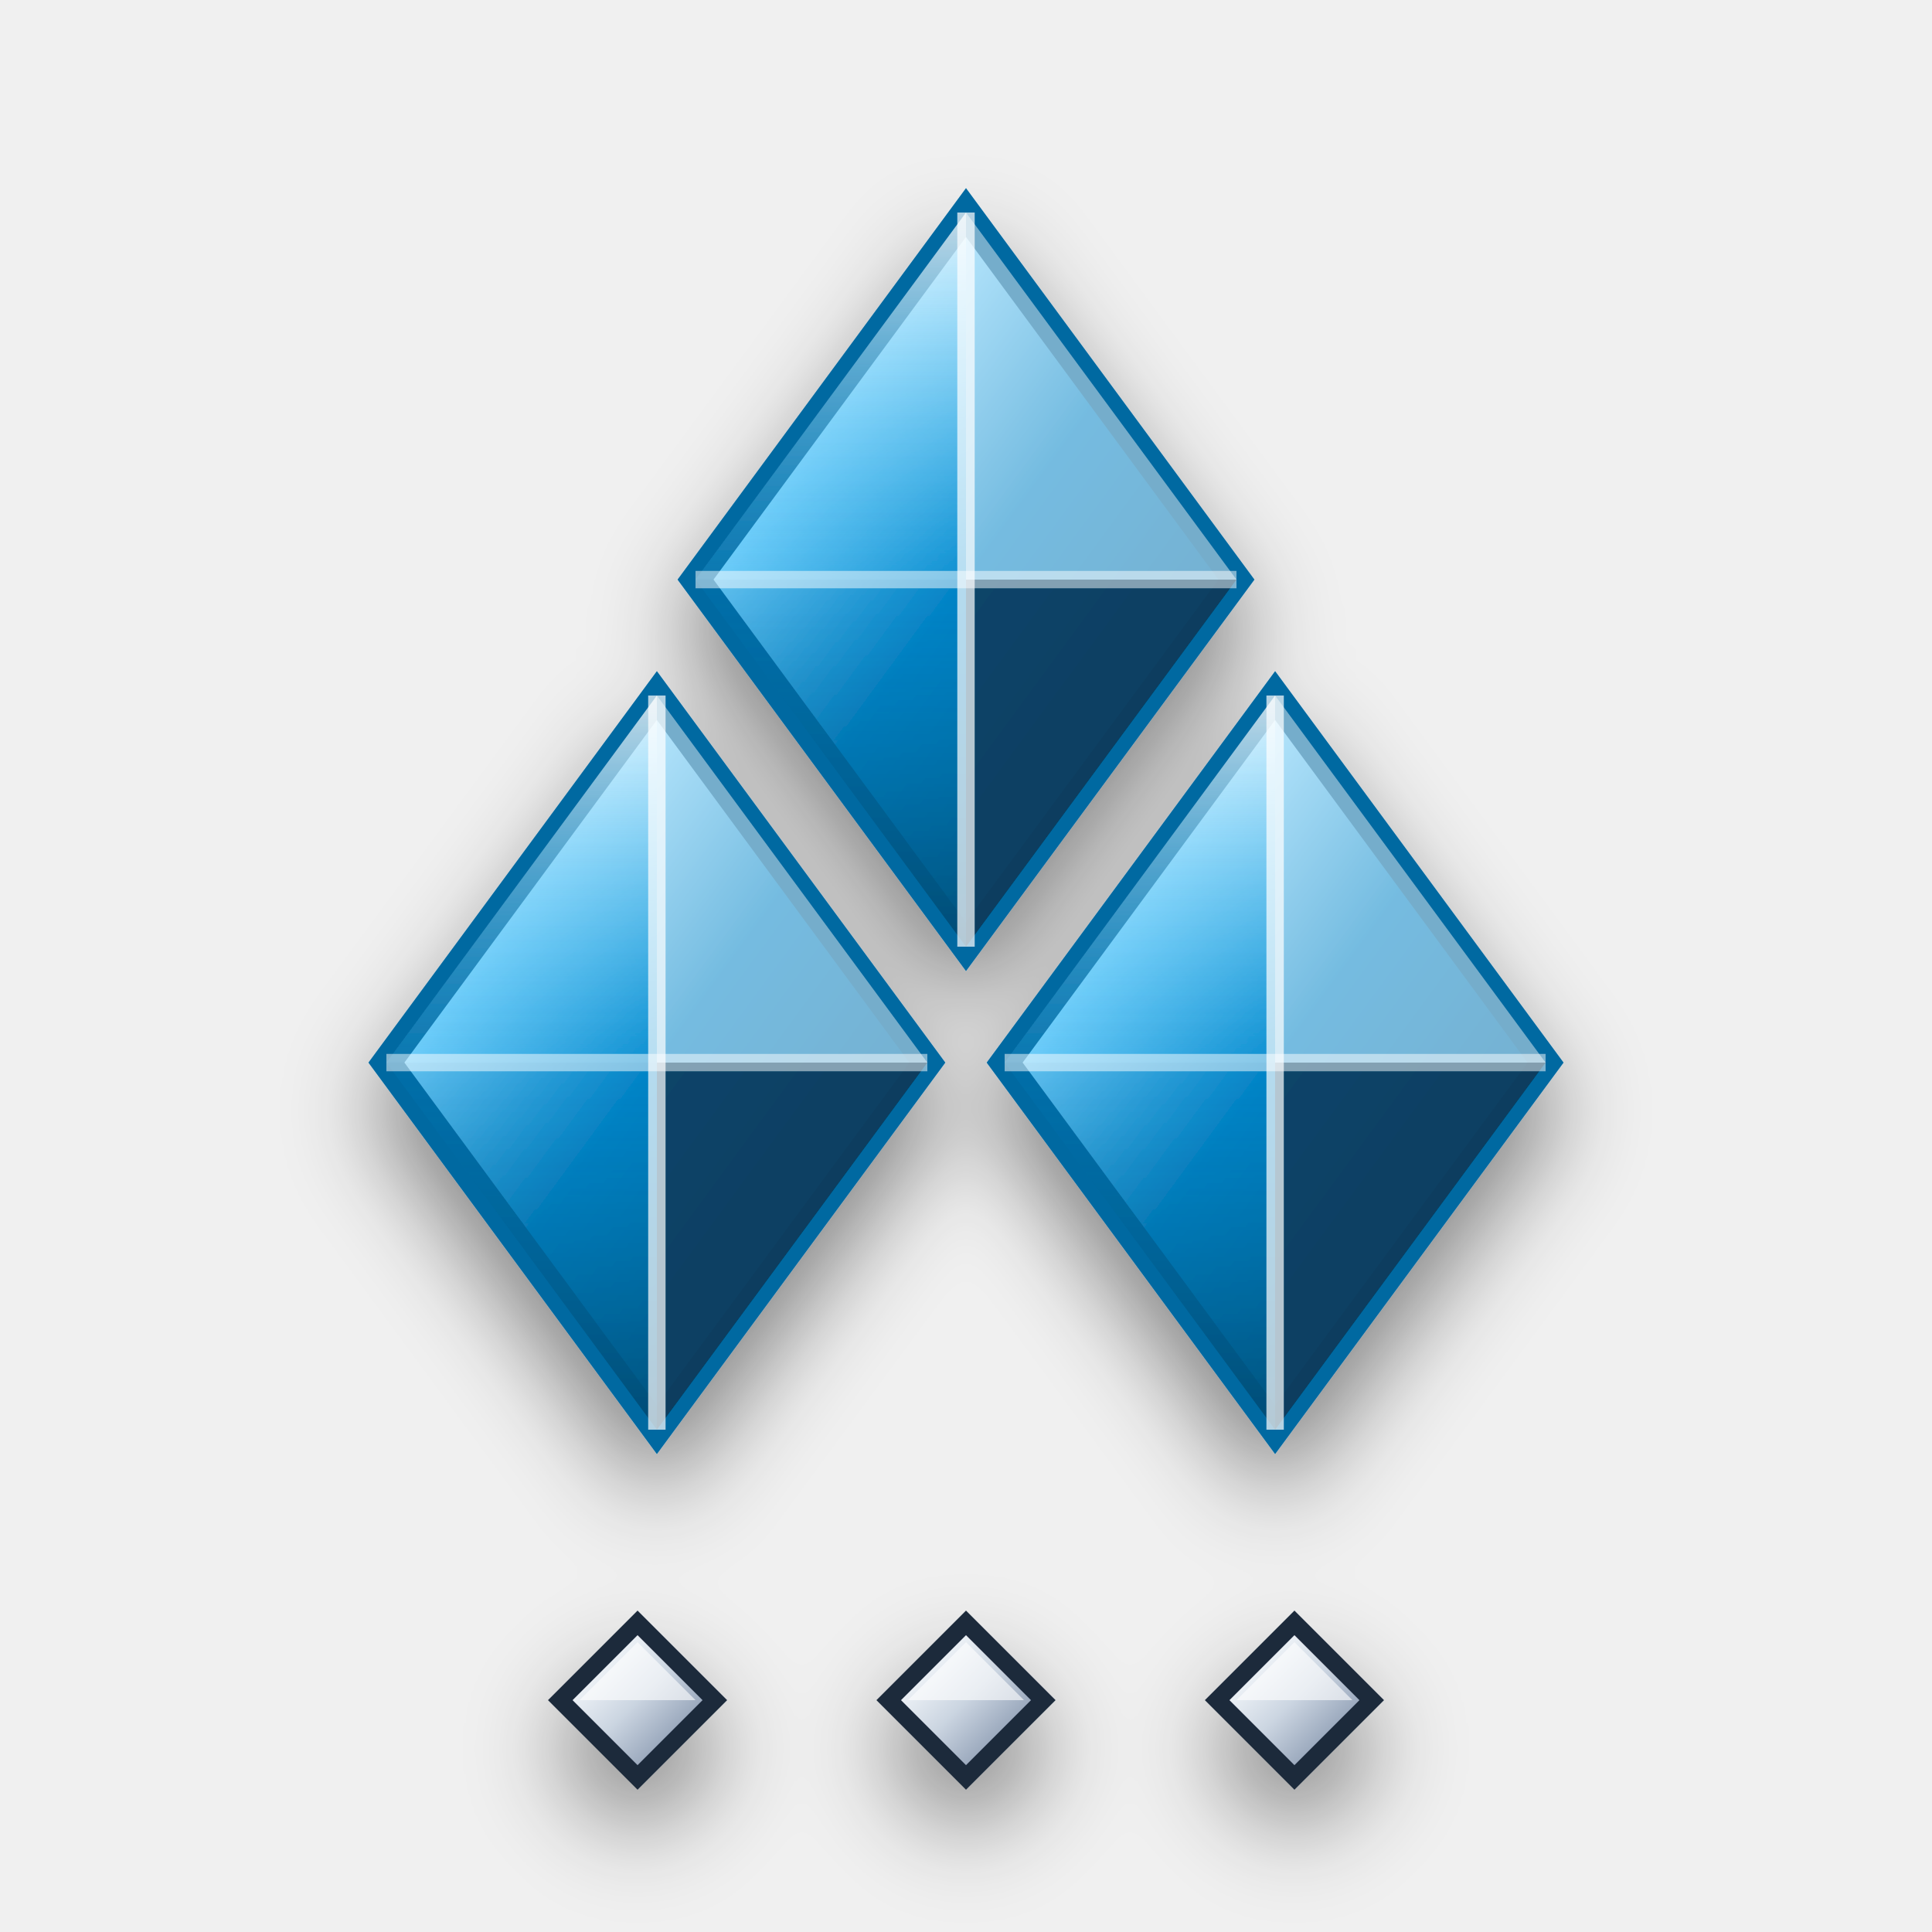
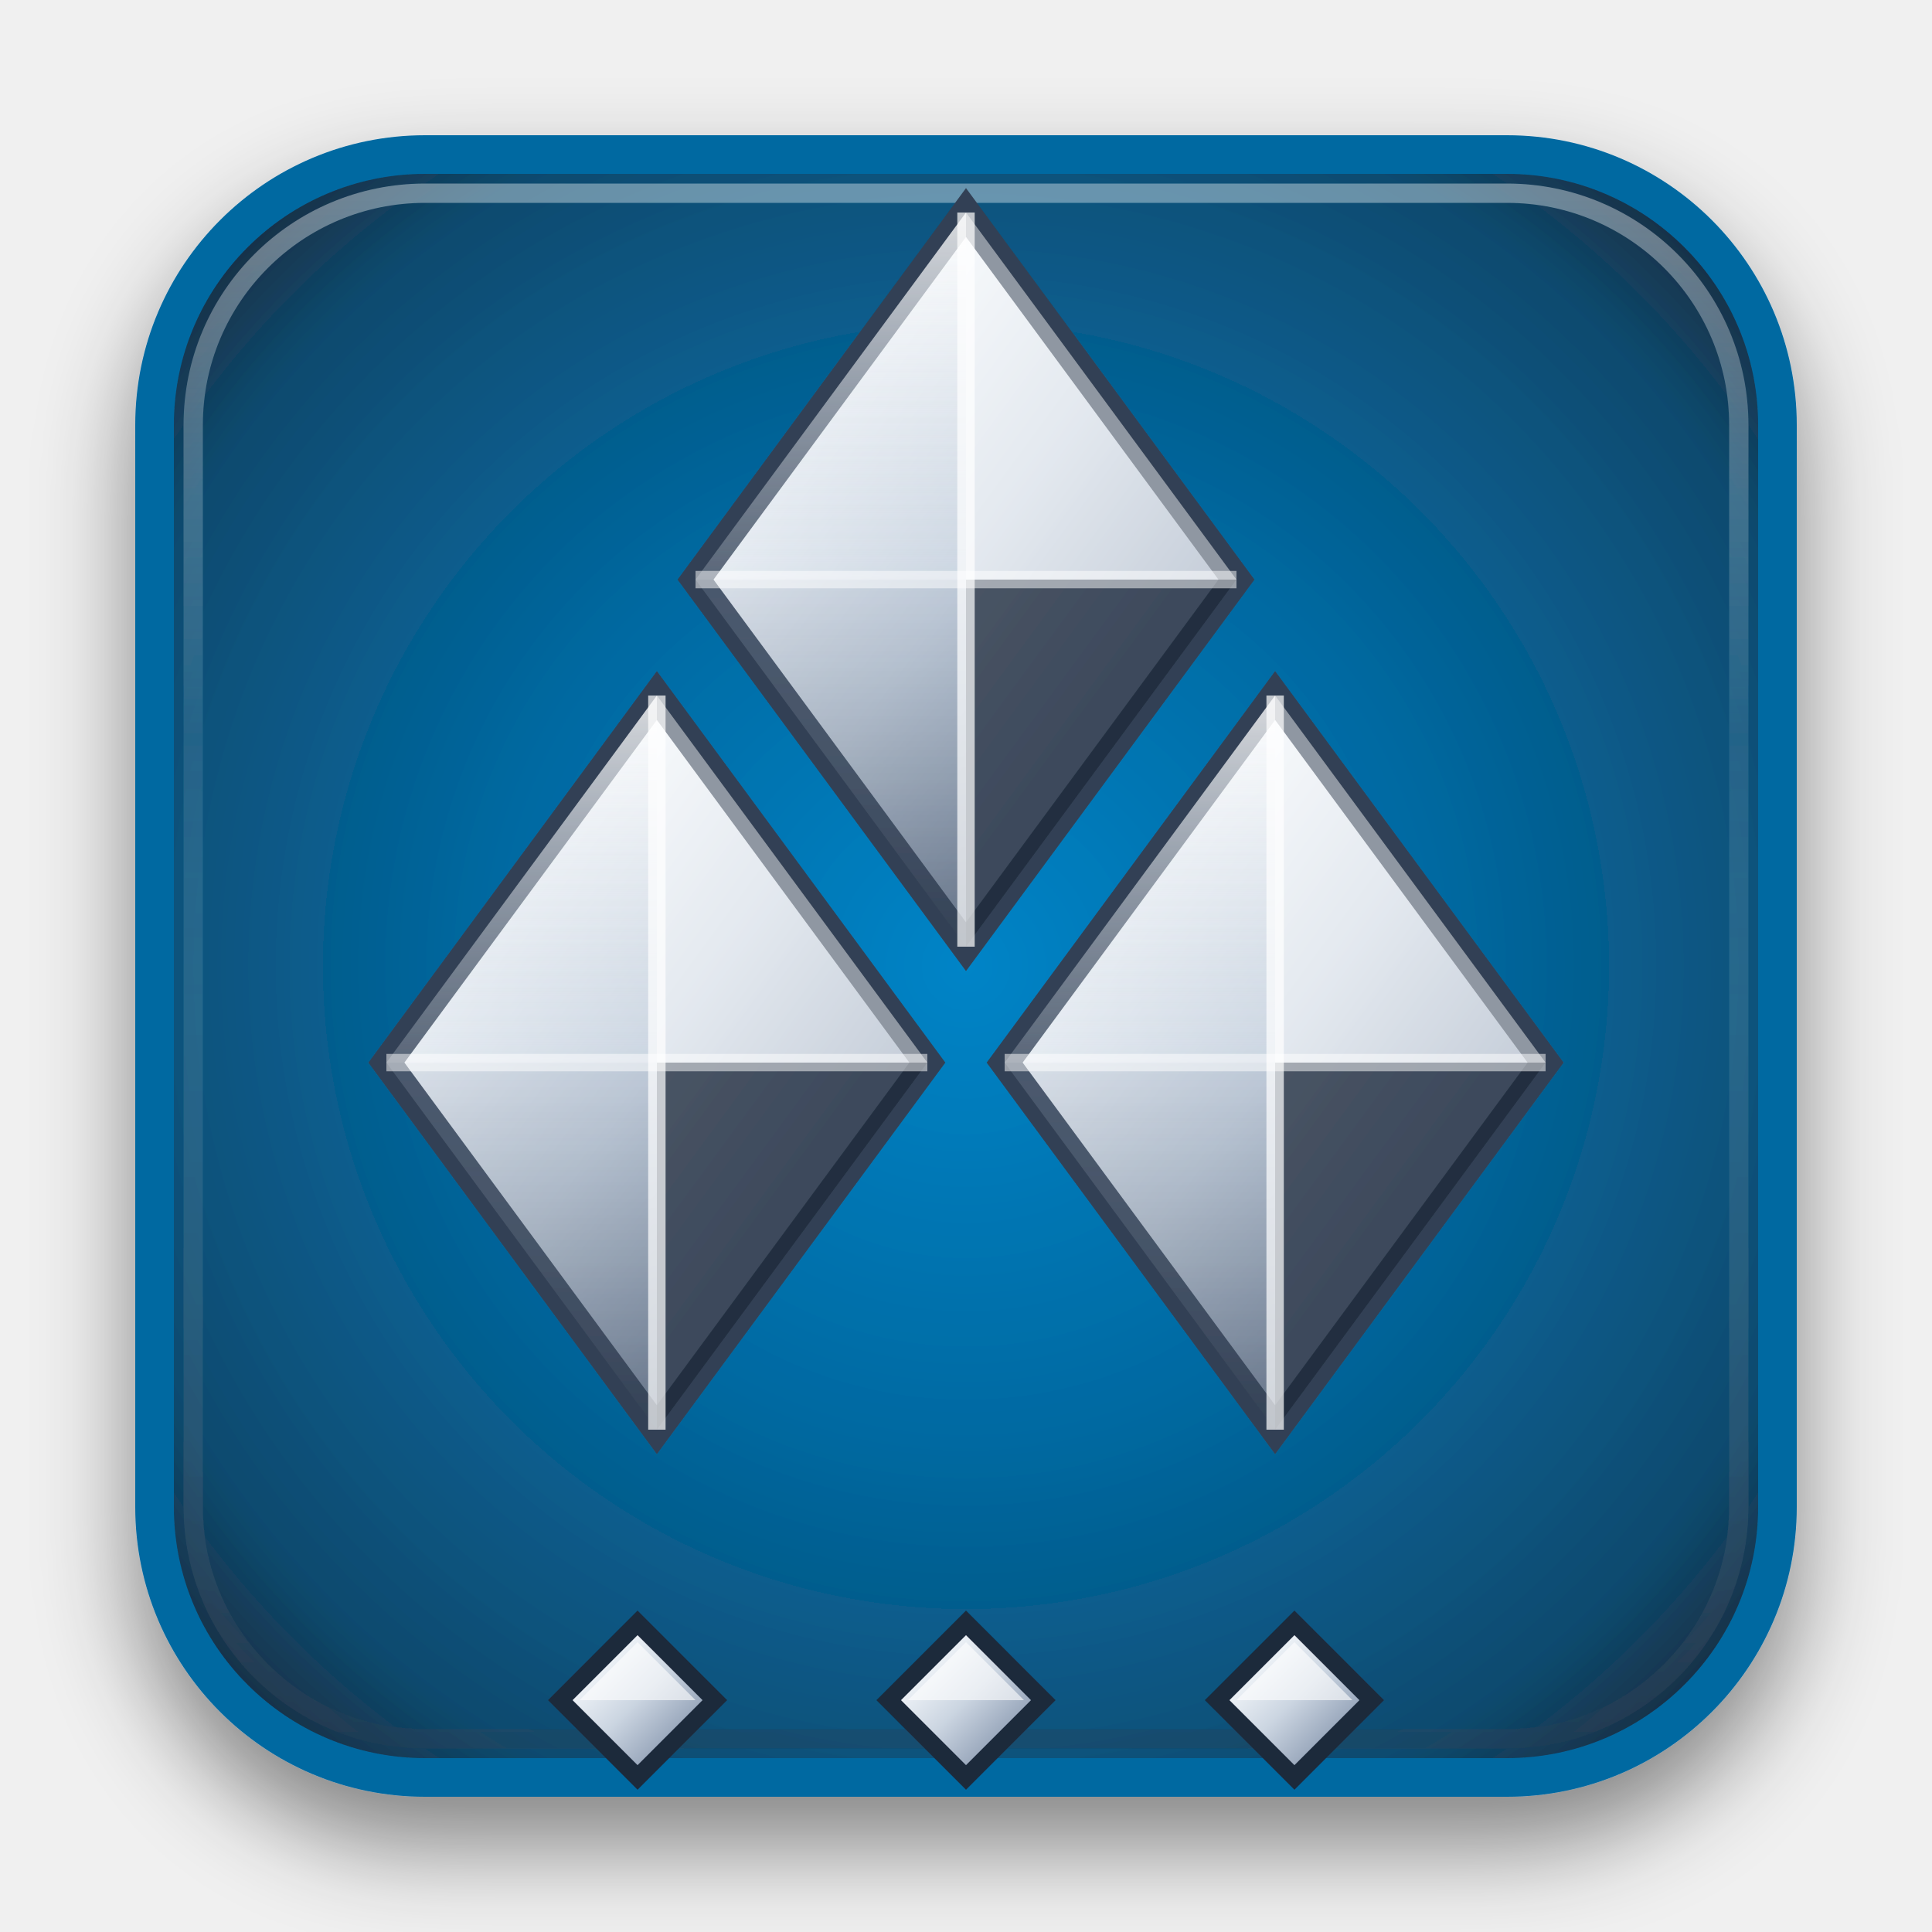
<svg xmlns="http://www.w3.org/2000/svg" viewBox="0 0 100 100" width="100%" height="100%">
  <defs>
    <linearGradient id="silverGrad" x1="0%" y1="0%" x2="100%" y2="100%">
      <stop offset="0%" stop-color="#FFFFFF" />
      <stop offset="25%" stop-color="#F1F5F9" />
      <stop offset="50%" stop-color="#CBD5E1" />
      <stop offset="75%" stop-color="#94A3B8" />
      <stop offset="100%" stop-color="#475569" />
    </linearGradient>
    <linearGradient id="silverBevel" x1="0%" y1="0%" x2="0%" y2="100%">
      <stop offset="0%" stop-color="#FFFFFF" stop-opacity="0.95" />
      <stop offset="35%" stop-color="#E2E8F0" stop-opacity="0.3" />
      <stop offset="100%" stop-color="#334155" stop-opacity="0.85" />
    </linearGradient>
    <linearGradient id="starFacetLight" x1="0%" y1="0%" x2="100%" y2="100%">
      <stop offset="0%" stop-color="#FFFFFF" />
      <stop offset="40%" stop-color="#F8FAFC" />
      <stop offset="100%" stop-color="#CBD5E1" />
    </linearGradient>
    <linearGradient id="starFacetDark" x1="0%" y1="0%" x2="100%" y2="100%">
      <stop offset="0%" stop-color="#94A3B8" />
      <stop offset="60%" stop-color="#64748B" />
      <stop offset="100%" stop-color="#334155" />
    </linearGradient>
    <linearGradient id="goldGrad" x1="0%" y1="0%" x2="100%" y2="100%">
      <stop offset="0%" stop-color="#FFFBEB" />
      <stop offset="20%" stop-color="#FDE047" />
      <stop offset="50%" stop-color="#F59E0B" />
      <stop offset="80%" stop-color="#D97706" />
      <stop offset="100%" stop-color="#78350F" />
    </linearGradient>
    <linearGradient id="goldBevel" x1="0%" y1="0%" x2="0%" y2="100%">
      <stop offset="0%" stop-color="#FEF9C3" stop-opacity="0.95" />
      <stop offset="50%" stop-color="#F59E0B" stop-opacity="0.35" />
      <stop offset="100%" stop-color="#92400E" stop-opacity="0.9" />
    </linearGradient>
    <linearGradient id="goldStarFacetLight" x1="0%" y1="0%" x2="100%" y2="100%">
      <stop offset="0%" stop-color="#FEF9C3" />
      <stop offset="40%" stop-color="#FDE047" />
      <stop offset="100%" stop-color="#F59E0B" />
    </linearGradient>
    <linearGradient id="goldStarFacetDark" x1="0%" y1="0%" x2="100%" y2="100%">
      <stop offset="0%" stop-color="#D97706" />
      <stop offset="60%" stop-color="#B45309" />
      <stop offset="100%" stop-color="#78350F" />
    </linearGradient>
    <linearGradient id="diamondCyan" x1="0%" y1="0%" x2="100%" y2="100%">
      <stop offset="0%" stop-color="#F0F9FF" />
      <stop offset="25%" stop-color="#7DD3FC" />
      <stop offset="50%" stop-color="#0284C7" />
      <stop offset="85%" stop-color="#0369A1" />
      <stop offset="100%" stop-color="#0C4A6E" />
    </linearGradient>
    <linearGradient id="diamondGold" x1="0%" y1="0%" x2="100%" y2="100%">
      <stop offset="0%" stop-color="#FFFBEB" />
      <stop offset="25%" stop-color="#FDE047" />
      <stop offset="50%" stop-color="#F59E0B" />
      <stop offset="80%" stop-color="#D97706" />
      <stop offset="100%" stop-color="#78350F" />
    </linearGradient>
    <linearGradient id="facetTop" x1="0%" y1="0%" x2="0%" y2="100%">
      <stop offset="0%" stop-color="#FFFFFF" stop-opacity="0.9" />
      <stop offset="100%" stop-color="#38BDF8" stop-opacity="0.2" />
    </linearGradient>
    <linearGradient id="facetBottom" x1="0%" y1="0%" x2="0%" y2="100%">
      <stop offset="0%" stop-color="#0284C7" stop-opacity="0.3" />
-       <stop offset="100%" stop-color="#082F49" stop-opacity="0.85" />
+       <stop offset="100%" stop-color="#1E293B" stop-opacity="0.85" />
    </linearGradient>
    <linearGradient id="facetGoldTop" x1="0%" y1="0%" x2="0%" y2="100%">
      <stop offset="0%" stop-color="#FFFFFF" stop-opacity="0.95" />
      <stop offset="100%" stop-color="#FDE047" stop-opacity="0.25" />
    </linearGradient>
    <linearGradient id="facetGoldBottom" x1="0%" y1="0%" x2="0%" y2="100%">
      <stop offset="0%" stop-color="#B45309" stop-opacity="0.35" />
      <stop offset="100%" stop-color="#451A03" stop-opacity="0.9" />
    </linearGradient>
    <radialGradient id="plateCrimson" cx="50%" cy="50%" r="65%">
      <stop offset="0%" stop-color="#6B1D22" />
      <stop offset="50%" stop-color="#4A1216" />
      <stop offset="85%" stop-color="#2D0A0C" />
      <stop offset="100%" stop-color="#1A0406" />
    </radialGradient>
    <filter id="badgeShadow" x="-20%" y="-20%" width="140%" height="140%">
      <feDropShadow dx="0" dy="2.5" stdDeviation="2.5" flood-color="#000000" flood-opacity="0.45" />
    </filter>
    <filter id="goldGlow" x="-30%" y="-30%" width="160%" height="160%">
      <feDropShadow dx="0" dy="1" stdDeviation="3.5" flood-color="#F59E0B" flood-opacity="0.5" />
    </filter>
+     <radialGradient id="plateGrey" cx="50%" cy="50%" r="65%">
+       <stop offset="0%" stop-color="#475569" />
+       <stop offset="50%" stop-color="#334155" />
+       <stop offset="85%" stop-color="#1E293B" />
+       <stop offset="100%" stop-color="#0F172A" />
+     </radialGradient>
+     <radialGradient id="plateLeather" cx="50%" cy="50%" r="65%">
+       <stop offset="0%" stop-color="#854D0E" />
+       <stop offset="45%" stop-color="#713F12" />
+       <stop offset="85%" stop-color="#451A03" />
+       <stop offset="100%" stop-color="#260E02" />
+     </radialGradient>
+     <radialGradient id="plateBlue" cx="50%" cy="50%" r="65%">
+       <stop offset="0%" stop-color="#0284C7" />
+       <stop offset="45%" stop-color="#0369A1" />
+       <stop offset="85%" stop-color="#0C4A6E" />
+       <stop offset="100%" stop-color="#1E293B" />
+     </radialGradient>
+     <radialGradient id="plateGreen" cx="50%" cy="50%" r="65%">
+       <stop offset="0%" stop-color="#16A34A" />
+       <stop offset="45%" stop-color="#15803D" />
+       <stop offset="85%" stop-color="#14532D" />
+       <stop offset="100%" stop-color="#052E16" />
+     </radialGradient>
+     <radialGradient id="plateCrimson" cx="50%" cy="50%" r="65%">
+       <stop offset="0%" stop-color="#6B1D22" />
+       <stop offset="50%" stop-color="#4A1216" />
+       <stop offset="85%" stop-color="#2D0A0C" />
+       <stop offset="100%" stop-color="#1A0406" />
+     </radialGradient>
+     <radialGradient id="plateBlack" cx="50%" cy="50%" r="65%">
+       <stop offset="0%" stop-color="#181A22" />
+       <stop offset="50%" stop-color="#0D0E14" />
+       <stop offset="85%" stop-color="#05060A" />
+       <stop offset="100%" stop-color="#000000" />
+     </radialGradient>
+     <linearGradient id="diamondSilver" x1="0%" y1="0%" x2="100%" y2="100%">
+       <stop offset="0%" stop-color="#FFFFFF" />
+       <stop offset="25%" stop-color="#F1F5F9" />
+       <stop offset="50%" stop-color="#CBD5E1" />
+       <stop offset="75%" stop-color="#94A3B8" />
+       <stop offset="100%" stop-color="#475569" />
+     </linearGradient>
+     <linearGradient id="facetSilverTop" x1="0%" y1="0%" x2="0%" y2="100%">
+       <stop offset="0%" stop-color="#FFFFFF" stop-opacity="0.95" />
+       <stop offset="100%" stop-color="#CBD5E1" stop-opacity="0.3" />
+     </linearGradient>
+     <linearGradient id="facetSilverBottom" x1="0%" y1="0%" x2="0%" y2="100%">
+       <stop offset="0%" stop-color="#94A3B8" stop-opacity="0.4" />
+       <stop offset="100%" stop-color="#334155" stop-opacity="0.85" />
+     </linearGradient>
  </defs>
  <g filter="url(#badgeShadow)">
-     <polygon points="50,11 64,30 50,49 36,30" fill="url(#diamondCyan)" stroke="#0369A1" stroke-width="1.5" />
-     <polygon points="50,11 50,30 36,30" fill="url(#facetTop)" opacity="0.85" />
+     <rect x="8" y="8" width="84" height="84" rx="14" fill="url(#plateBlue)" stroke="#0369A1" stroke-width="2" />
+     <rect x="10" y="10" width="80" height="80" rx="12" fill="none" stroke="url(#silverBevel)" stroke-width="1" opacity="0.4" />
+     <polygon points="50,11 64,30 50,49 36,30" fill="url(#diamondSilver)" stroke="#334155" stroke-width="1.5" />
+     <polygon points="50,11 50,30 36,30" fill="url(#facetSilverTop)" opacity="0.85" />
    <polygon points="50,11 64,30 50,30" fill="#FFFFFF" opacity="0.45" />
-     <polygon points="36,30 50,30 50,49" fill="url(#facetBottom)" opacity="0.6" />
-     <polygon points="50,30 64,30 50,49" fill="#082F49" opacity="0.75" />
+     <polygon points="36,30 50,30 50,49" fill="url(#facetSilverBottom)" opacity="0.6" />
+     <polygon points="50,30 64,30 50,49" fill="#1E293B" opacity="0.75" />
    <line x1="50" y1="11" x2="50" y2="49" stroke="#FFFFFF" stroke-width="0.9" opacity="0.7" />
    <line x1="36" y1="30" x2="64" y2="30" stroke="#FFFFFF" stroke-width="0.9" opacity="0.5" />
-     <polygon points="34,36 48,55 34,74 20,55" fill="url(#diamondCyan)" stroke="#0369A1" stroke-width="1.5" />
-     <polygon points="34,36 34,55 20,55" fill="url(#facetTop)" opacity="0.85" />
+     <polygon points="34,36 48,55 34,74 20,55" fill="url(#diamondSilver)" stroke="#334155" stroke-width="1.5" />
+     <polygon points="34,36 34,55 20,55" fill="url(#facetSilverTop)" opacity="0.85" />
    <polygon points="34,36 48,55 34,55" fill="#FFFFFF" opacity="0.45" />
-     <polygon points="20,55 34,55 34,74" fill="url(#facetBottom)" opacity="0.6" />
-     <polygon points="34,55 48,55 34,74" fill="#082F49" opacity="0.75" />
+     <polygon points="20,55 34,55 34,74" fill="url(#facetSilverBottom)" opacity="0.6" />
+     <polygon points="34,55 48,55 34,74" fill="#1E293B" opacity="0.75" />
    <line x1="34" y1="36" x2="34" y2="74" stroke="#FFFFFF" stroke-width="0.9" opacity="0.7" />
    <line x1="20" y1="55" x2="48" y2="55" stroke="#FFFFFF" stroke-width="0.9" opacity="0.5" />
-     <polygon points="66,36 80,55 66,74 52,55" fill="url(#diamondCyan)" stroke="#0369A1" stroke-width="1.5" />
-     <polygon points="66,36 66,55 52,55" fill="url(#facetTop)" opacity="0.85" />
+     <polygon points="66,36 80,55 66,74 52,55" fill="url(#diamondSilver)" stroke="#334155" stroke-width="1.5" />
+     <polygon points="66,36 66,55 52,55" fill="url(#facetSilverTop)" opacity="0.85" />
    <polygon points="66,36 80,55 66,55" fill="#FFFFFF" opacity="0.45" />
-     <polygon points="52,55 66,55 66,74" fill="url(#facetBottom)" opacity="0.6" />
-     <polygon points="66,55 80,55 66,74" fill="#082F49" opacity="0.75" />
+     <polygon points="52,55 66,55 66,74" fill="url(#facetSilverBottom)" opacity="0.6" />
+     <polygon points="66,55 80,55 66,74" fill="#1E293B" opacity="0.75" />
    <line x1="66" y1="36" x2="66" y2="74" stroke="#FFFFFF" stroke-width="0.9" opacity="0.7" />
    <line x1="52" y1="55" x2="80" y2="55" stroke="#FFFFFF" stroke-width="0.9" opacity="0.5" />
    <g id="pips">
      <g transform="translate(33, 88)">
        <polygon points="0,-4 4,0 0,4 -4,0" fill="url(#silverGrad)" stroke="#1E293B" stroke-width="0.9" />
        <polygon points="0,-3 3,0 0,0 -3,0" fill="#FFFFFF" opacity="0.6" />
      </g>
      <g transform="translate(50, 88)">
        <polygon points="0,-4 4,0 0,4 -4,0" fill="url(#silverGrad)" stroke="#1E293B" stroke-width="0.9" />
        <polygon points="0,-3 3,0 0,0 -3,0" fill="#FFFFFF" opacity="0.6" />
      </g>
      <g transform="translate(67, 88)">
        <polygon points="0,-4 4,0 0,4 -4,0" fill="url(#silverGrad)" stroke="#1E293B" stroke-width="0.9" />
        <polygon points="0,-3 3,0 0,0 -3,0" fill="#FFFFFF" opacity="0.6" />
      </g>
    </g>
  </g>
</svg>
